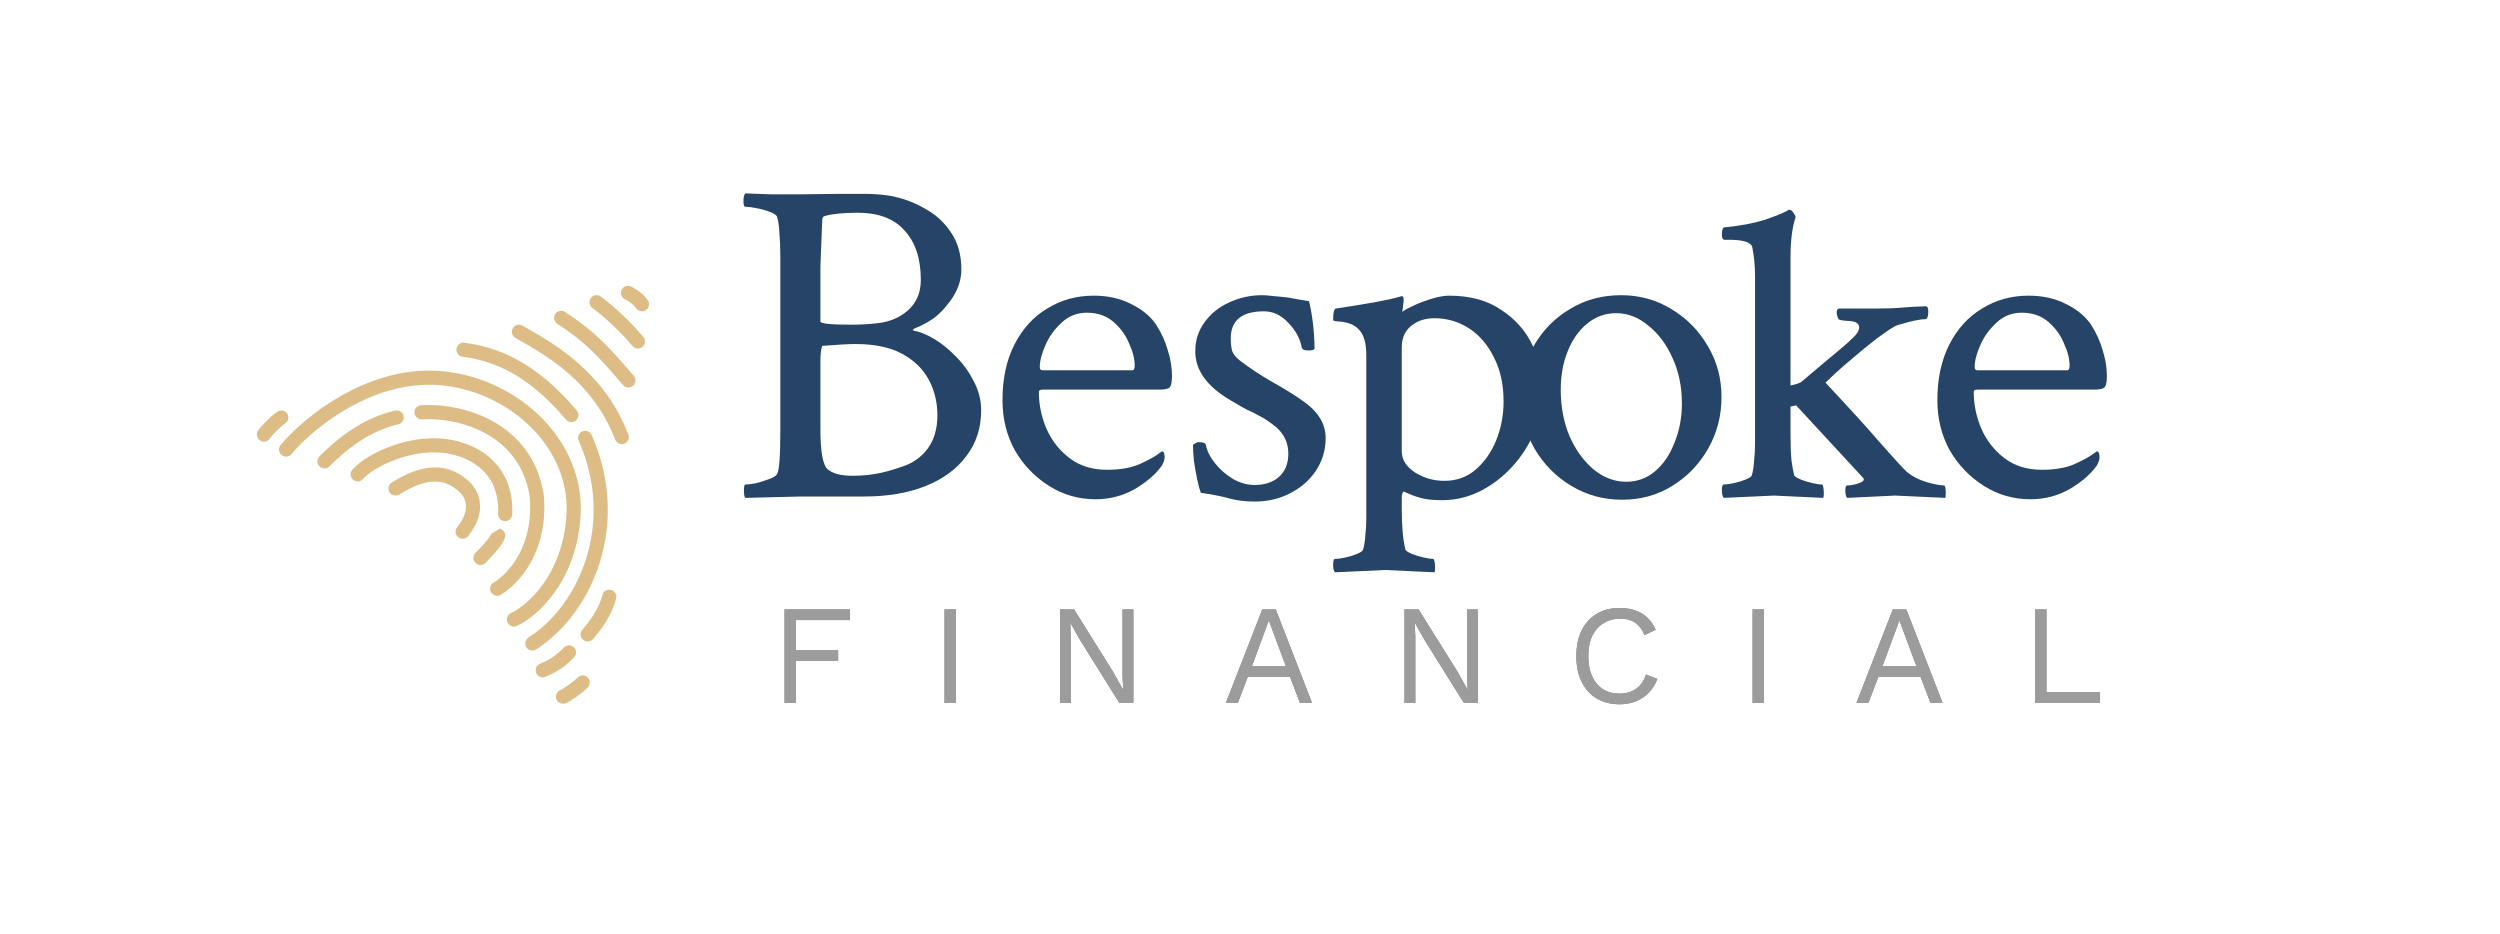
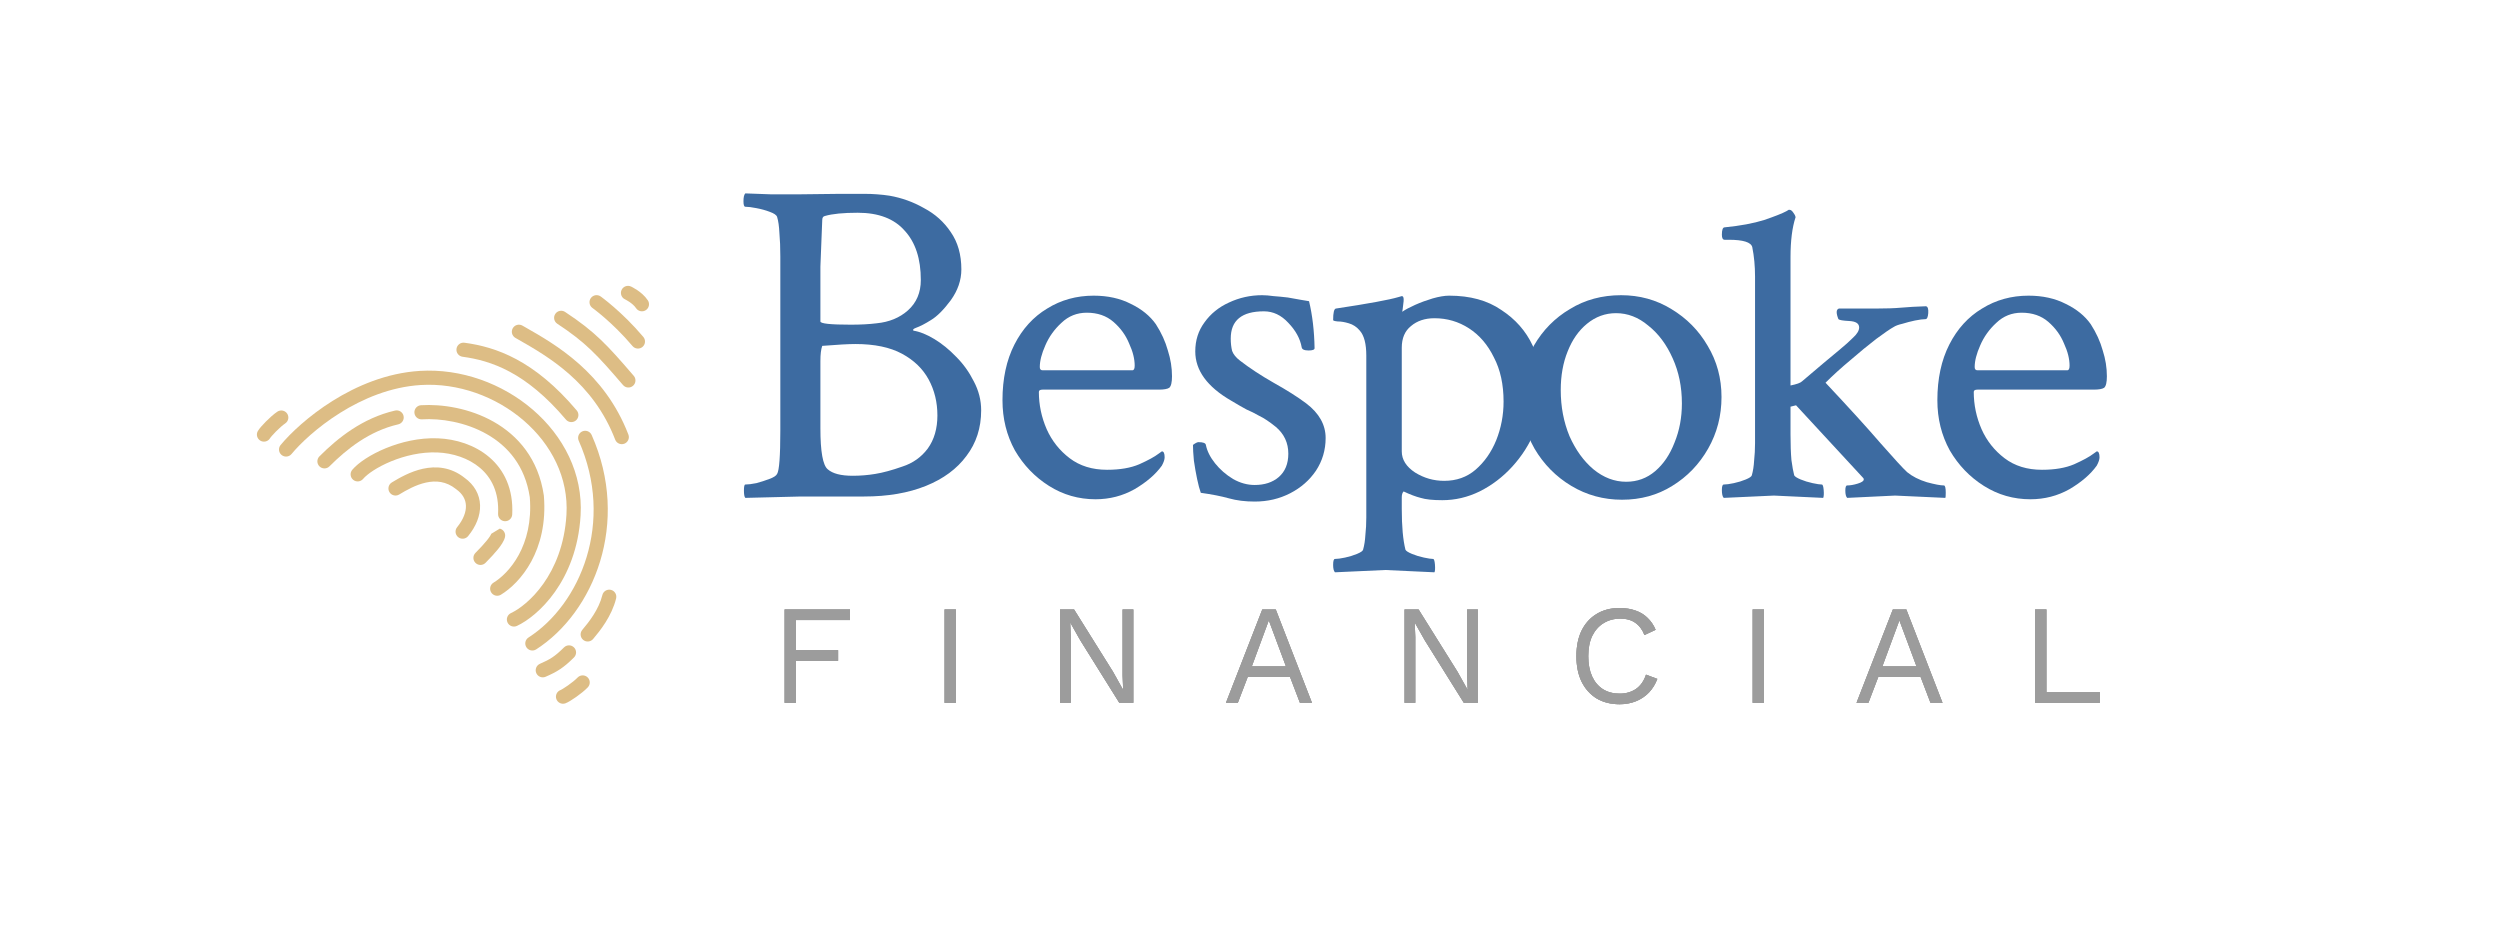
<svg xmlns="http://www.w3.org/2000/svg" width="530" height="198" viewBox="0 0 530 198" fill="none">
-   <path d="M430.448 105.844C426.868 105.844 423.58 104.9 420.585 103.012C417.59 101.124 415.181 98.617 413.358 95.492C411.601 92.302 410.722 88.754 410.722 84.848C410.722 80.29 411.568 76.352 413.261 73.031C414.953 69.711 417.265 67.172 420.194 65.414C423.124 63.591 426.412 62.68 430.058 62.68C433.052 62.68 435.689 63.266 437.968 64.438C440.246 65.544 442.004 66.977 443.241 68.734C444.413 70.557 445.259 72.413 445.78 74.301C446.366 76.124 446.659 77.947 446.659 79.769C446.659 81.072 446.464 81.885 446.073 82.211C445.683 82.471 444.934 82.602 443.827 82.602H419.218C418.697 82.602 418.437 82.764 418.437 83.09C418.437 85.824 418.99 88.461 420.097 91C421.203 93.474 422.831 95.525 424.979 97.152C427.128 98.78 429.765 99.594 432.89 99.594C435.624 99.594 437.903 99.203 439.726 98.422C441.614 97.576 442.981 96.827 443.827 96.176L444.511 95.688C444.901 95.688 445.097 96.111 445.097 96.957C445.097 97.413 444.901 97.999 444.511 98.715C443.209 100.538 441.288 102.198 438.749 103.695C436.21 105.128 433.443 105.844 430.448 105.844ZM419.218 78.5H438.261C438.586 78.5 438.749 78.174 438.749 77.523C438.749 76.091 438.358 74.529 437.577 72.836C436.861 71.078 435.754 69.548 434.257 68.246C432.759 66.944 430.871 66.293 428.593 66.293C426.509 66.293 424.719 67.009 423.222 68.441C421.724 69.809 420.585 71.404 419.804 73.227C419.022 74.984 418.632 76.514 418.632 77.816C418.632 78.272 418.827 78.5 419.218 78.5Z" fill="#264468" />
-   <path d="M365.429 105.551C365.168 105.29 365.038 104.737 365.038 103.891C365.038 103.109 365.168 102.719 365.429 102.719C365.95 102.719 366.666 102.621 367.577 102.426C368.489 102.23 369.335 101.97 370.116 101.645C370.897 101.319 371.321 101.026 371.386 100.766C371.646 99.854 371.809 98.812 371.874 97.641C372.004 96.469 372.069 95.232 372.069 93.93V58.645C372.069 56.431 371.874 54.348 371.483 52.395C371.223 51.353 369.563 50.832 366.503 50.832H365.624C365.233 50.832 365.038 50.474 365.038 49.758C365.038 48.716 365.233 48.195 365.624 48.195C368.944 47.87 371.744 47.349 374.022 46.633C376.301 45.852 377.864 45.233 378.71 44.777L379.198 44.484H379.394C379.654 44.484 379.914 44.68 380.175 45.07C380.435 45.396 380.598 45.721 380.663 46.047C379.947 48.195 379.589 51.027 379.589 54.543V81.723C380.891 81.462 381.705 81.169 382.03 80.844L386.522 77.035L390.038 74.106C391.145 73.194 392.089 72.348 392.87 71.566C393.716 70.785 394.14 70.069 394.14 69.418C394.14 68.572 393.424 68.116 391.991 68.051C390.689 67.986 389.94 67.856 389.745 67.66C389.224 66.358 389.257 65.609 389.843 65.414H397.558C399.836 65.414 401.692 65.349 403.124 65.219C404.556 65.088 406.282 64.991 408.3 64.926C408.69 64.991 408.853 65.479 408.788 66.391C408.723 67.237 408.528 67.66 408.202 67.66C407.681 67.66 406.933 67.758 405.956 67.953C405.045 68.148 404.166 68.376 403.319 68.637C402.473 68.832 401.854 69.06 401.464 69.32C400.748 69.711 399.511 70.557 397.753 71.859C396.06 73.162 394.237 74.659 392.284 76.352C390.331 77.979 388.573 79.574 387.011 81.137C392.024 86.475 395.93 90.772 398.729 94.027C401.594 97.283 403.45 99.301 404.296 100.082C405.403 100.993 406.802 101.71 408.495 102.23C410.188 102.686 411.392 102.914 412.108 102.914C412.369 102.914 412.499 103.435 412.499 104.477C412.499 105.128 412.466 105.486 412.401 105.551L401.757 105.062L391.601 105.551C391.34 105.29 391.21 104.77 391.21 103.988C391.21 103.272 391.34 102.914 391.601 102.914C392.252 102.914 393 102.784 393.847 102.523C394.693 102.263 395.116 101.97 395.116 101.645C395.116 101.514 395.084 101.417 395.019 101.352L380.761 85.922L379.589 86.215V92.074C379.589 94.223 379.654 96.046 379.784 97.543C379.979 98.975 380.175 100.049 380.37 100.766C380.5 101.026 380.956 101.319 381.737 101.645C382.519 101.97 383.365 102.23 384.276 102.426C385.188 102.621 385.839 102.719 386.229 102.719C386.425 102.719 386.555 103.109 386.62 103.891C386.685 104.672 386.653 105.225 386.522 105.551L376.073 105.062L365.429 105.551Z" fill="#264468" />
-   <path d="M343.866 105.941C339.96 105.941 336.379 104.965 333.124 103.012C329.869 101.059 327.265 98.422 325.312 95.102C323.424 91.781 322.479 88.135 322.479 84.164C322.479 80.128 323.391 76.482 325.214 73.227C327.102 69.971 329.641 67.4 332.831 65.512C336.021 63.559 339.634 62.582 343.671 62.582C347.577 62.582 351.125 63.559 354.315 65.512C357.571 67.465 360.142 70.069 362.03 73.324C363.983 76.579 364.96 80.193 364.96 84.164C364.96 88.135 364.016 91.781 362.128 95.102C360.24 98.422 357.701 101.059 354.511 103.012C351.386 104.965 347.838 105.941 343.866 105.941ZM344.745 102.133C347.089 102.133 349.14 101.384 350.897 99.887C352.655 98.389 354.022 96.371 354.999 93.832C356.041 91.293 356.562 88.526 356.562 85.531C356.562 82.016 355.91 78.826 354.608 75.961C353.306 73.031 351.581 70.72 349.433 69.027C347.349 67.269 345.071 66.391 342.597 66.391C340.318 66.391 338.267 67.139 336.444 68.637C334.687 70.069 333.319 72.022 332.343 74.496C331.366 76.905 330.878 79.639 330.878 82.699C330.878 86.215 331.496 89.47 332.733 92.465C334.035 95.394 335.728 97.738 337.812 99.496C339.96 101.254 342.271 102.133 344.745 102.133Z" fill="#264468" />
-   <path d="M283.015 121.328C282.754 121.068 282.624 120.547 282.624 119.766C282.624 118.919 282.754 118.496 283.015 118.496C283.535 118.496 284.252 118.398 285.163 118.203C286.075 118.008 286.921 117.747 287.702 117.422C288.483 117.096 288.907 116.803 288.972 116.543C289.232 115.632 289.395 114.59 289.46 113.418C289.59 112.246 289.655 111.009 289.655 109.707V75.375C289.655 72.901 289.2 71.143 288.288 70.102C287.637 69.32 286.856 68.799 285.944 68.539C285.098 68.279 284.317 68.148 283.601 68.148C282.95 68.083 282.624 67.986 282.624 67.856C282.624 66.293 282.819 65.479 283.21 65.414C290.111 64.372 294.538 63.559 296.491 62.973L297.175 62.777C297.5 62.777 297.631 63.135 297.565 63.852C297.5 64.503 297.435 65.056 297.37 65.512L297.272 66.098C297.924 65.642 298.835 65.154 300.007 64.633C301.179 64.112 302.416 63.656 303.718 63.266C305.085 62.875 306.257 62.68 307.233 62.68C311.66 62.68 315.339 63.689 318.269 65.707C321.263 67.66 323.477 70.167 324.909 73.227C326.407 76.221 327.155 79.281 327.155 82.406C327.155 85.531 326.569 88.526 325.397 91.391C324.226 94.19 322.631 96.697 320.612 98.91C318.594 101.124 316.283 102.882 313.679 104.184C311.14 105.421 308.503 106.039 305.769 106.039C303.75 106.039 302.22 105.876 301.179 105.551C300.137 105.29 298.933 104.835 297.565 104.184C297.305 104.444 297.175 104.867 297.175 105.453V107.852C297.175 109.74 297.24 111.4 297.37 112.832C297.5 114.264 297.696 115.501 297.956 116.543C298.086 116.803 298.542 117.096 299.323 117.422C300.104 117.747 300.951 118.008 301.862 118.203C302.774 118.398 303.425 118.496 303.815 118.496C304.011 118.496 304.141 118.887 304.206 119.668C304.271 120.514 304.239 121.068 304.108 121.328L293.659 120.84L283.015 121.328ZM306.159 101.938C308.763 101.938 310.977 101.156 312.8 99.594C314.688 97.966 316.153 95.883 317.194 93.344C318.236 90.74 318.757 88.005 318.757 85.141C318.757 81.495 318.073 78.37 316.706 75.766C315.404 73.096 313.646 71.046 311.433 69.613C309.219 68.181 306.778 67.465 304.108 67.465C302.09 67.465 300.43 68.018 299.128 69.125C297.826 70.167 297.175 71.697 297.175 73.715V95.688C297.175 97.445 298.119 98.943 300.007 100.18C301.895 101.352 303.946 101.938 306.159 101.938Z" fill="#264468" />
-   <path d="M265.995 106.332C263.977 106.332 262.154 106.104 260.526 105.648C258.899 105.193 256.913 104.802 254.569 104.477C254.309 103.76 254.049 102.784 253.788 101.547C253.528 100.31 253.3 99.008 253.104 97.641C252.974 96.273 252.909 95.167 252.909 94.32C253.43 93.93 253.821 93.734 254.081 93.734C255.058 93.734 255.578 93.93 255.644 94.32C255.904 95.622 256.555 96.924 257.597 98.227C258.638 99.529 259.908 100.635 261.405 101.547C262.903 102.393 264.433 102.816 265.995 102.816C268.078 102.816 269.771 102.263 271.073 101.156C272.44 99.984 273.124 98.324 273.124 96.176C273.124 93.897 272.245 92.009 270.487 90.512C269.12 89.405 267.948 88.624 266.972 88.168C266.06 87.647 265.149 87.191 264.237 86.801C263.391 86.345 262.317 85.727 261.015 84.945C255.937 82.016 253.397 78.533 253.397 74.496C253.397 72.152 254.049 70.102 255.351 68.344C256.653 66.521 258.378 65.121 260.526 64.144C262.74 63.103 265.084 62.582 267.558 62.582C268.274 62.582 269.088 62.647 269.999 62.777C270.91 62.842 271.92 62.94 273.026 63.07C274.133 63.266 275.045 63.428 275.761 63.559C276.477 63.689 277.063 63.786 277.519 63.852C278.235 66.846 278.625 70.167 278.69 73.812C278.69 74.138 278.267 74.301 277.421 74.301C276.509 74.301 276.021 74.073 275.956 73.617C275.631 71.794 274.687 70.069 273.124 68.441C271.627 66.814 269.901 66 267.948 66C263.261 66 260.917 67.921 260.917 71.762C260.917 72.738 261.015 73.617 261.21 74.398C261.47 75.115 262.024 75.798 262.87 76.449C264.888 78.012 267.265 79.574 269.999 81.137C272.799 82.699 275.11 84.164 276.933 85.531C279.667 87.615 281.034 90.056 281.034 92.856C281.034 95.394 280.351 97.706 278.983 99.789C277.616 101.807 275.793 103.402 273.515 104.574C271.236 105.746 268.729 106.332 265.995 106.332Z" fill="#264468" />
-   <path d="M232.253 105.844C228.672 105.844 225.384 104.9 222.39 103.012C219.395 101.124 216.986 98.617 215.163 95.492C213.405 92.302 212.526 88.754 212.526 84.848C212.526 80.29 213.373 76.352 215.065 73.031C216.758 69.711 219.069 67.172 221.999 65.414C224.929 63.591 228.216 62.68 231.862 62.68C234.857 62.68 237.494 63.266 239.772 64.438C242.051 65.544 243.809 66.977 245.046 68.734C246.218 70.557 247.064 72.413 247.585 74.301C248.171 76.124 248.464 77.947 248.464 79.769C248.464 81.072 248.269 81.885 247.878 82.211C247.487 82.471 246.739 82.602 245.632 82.602H221.022C220.502 82.602 220.241 82.764 220.241 83.09C220.241 85.824 220.795 88.461 221.901 91C223.008 93.474 224.636 95.525 226.784 97.152C228.933 98.78 231.569 99.594 234.694 99.594C237.429 99.594 239.707 99.203 241.53 98.422C243.418 97.576 244.785 96.827 245.632 96.176L246.315 95.688C246.706 95.688 246.901 96.111 246.901 96.957C246.901 97.413 246.706 97.999 246.315 98.715C245.013 100.538 243.093 102.198 240.554 103.695C238.015 105.128 235.248 105.844 232.253 105.844ZM221.022 78.5H240.065C240.391 78.5 240.554 78.174 240.554 77.523C240.554 76.091 240.163 74.529 239.382 72.836C238.666 71.078 237.559 69.548 236.062 68.246C234.564 66.944 232.676 66.293 230.397 66.293C228.314 66.293 226.524 67.009 225.026 68.441C223.529 69.809 222.39 71.404 221.608 73.227C220.827 74.984 220.437 76.514 220.437 77.816C220.437 78.272 220.632 78.5 221.022 78.5Z" fill="#264468" />
-   <path d="M158.007 105.551C157.812 105.355 157.714 104.835 157.714 103.988C157.714 103.142 157.812 102.719 158.007 102.719C158.593 102.719 159.374 102.621 160.351 102.426C161.327 102.165 162.239 101.872 163.085 101.547C163.996 101.221 164.55 100.863 164.745 100.473C165.201 99.757 165.429 96.697 165.429 91.293V54.379C165.429 52.491 165.364 50.831 165.233 49.398C165.168 47.966 165.006 46.827 164.745 45.98C164.615 45.59 164.094 45.232 163.183 44.906C162.336 44.581 161.392 44.32 160.351 44.125C159.374 43.93 158.593 43.832 158.007 43.832C157.746 43.832 157.616 43.441 157.616 42.66C157.616 41.814 157.746 41.26 158.007 41C159.7 41.065 161.49 41.13 163.378 41.195C165.331 41.195 167.414 41.195 169.628 41.195L177.831 41.098H183.397C184.244 41.098 185.09 41.13 185.937 41.195C186.848 41.26 187.727 41.358 188.573 41.488C191.177 41.944 193.619 42.823 195.897 44.125C198.241 45.362 200.129 47.055 201.562 49.203C203.059 51.352 203.808 53.988 203.808 57.113C203.808 59.392 203.059 61.573 201.562 63.656C200.064 65.674 198.664 67.074 197.362 67.856C196.125 68.637 195.051 69.19 194.14 69.516C193.619 69.711 193.456 69.906 193.651 70.102C194.953 70.297 196.418 70.883 198.046 71.859C199.674 72.836 201.236 74.106 202.733 75.668C204.231 77.165 205.468 78.891 206.444 80.844C207.486 82.797 208.007 84.848 208.007 86.996C208.007 90.707 206.965 93.93 204.882 96.664C202.864 99.398 199.999 101.514 196.288 103.012C192.577 104.509 188.215 105.258 183.202 105.258H169.823L158.007 105.551ZM180.37 68.832C182.453 68.832 184.276 68.734 185.839 68.539C188.508 68.279 190.722 67.367 192.479 65.805C194.302 64.177 195.214 62.029 195.214 59.359C195.214 54.867 194.075 51.384 191.796 48.91C189.582 46.371 186.262 45.102 181.835 45.102C178.775 45.102 176.464 45.329 174.901 45.785C174.511 45.85 174.315 46.143 174.315 46.664L173.925 56.527V68.148C173.925 68.604 176.073 68.832 180.37 68.832ZM180.761 100.863C182.388 100.863 183.983 100.733 185.546 100.473C187.174 100.212 189.094 99.691 191.308 98.91C193.521 98.194 195.312 96.924 196.679 95.102C198.046 93.213 198.729 90.87 198.729 88.07C198.729 85.271 198.111 82.732 196.874 80.453C195.637 78.174 193.749 76.352 191.21 74.984C188.671 73.617 185.383 72.934 181.347 72.934C180.631 72.934 179.687 72.966 178.515 73.031C177.343 73.096 175.943 73.194 174.315 73.324C174.055 74.04 173.925 75.115 173.925 76.547V90.805C173.925 95.753 174.446 98.65 175.487 99.496C176.529 100.408 178.287 100.863 180.761 100.863Z" fill="#264468" />
+   <path d="M430.448 105.844C426.868 105.844 423.58 104.9 420.585 103.012C417.59 101.124 415.181 98.617 413.358 95.492C411.601 92.302 410.722 88.754 410.722 84.848C410.722 80.29 411.568 76.352 413.261 73.031C414.953 69.711 417.265 67.172 420.194 65.414C423.124 63.591 426.412 62.68 430.058 62.68C433.052 62.68 435.689 63.266 437.968 64.438C440.246 65.544 442.004 66.977 443.241 68.734C444.413 70.557 445.259 72.413 445.78 74.301C446.366 76.124 446.659 77.947 446.659 79.769C446.659 81.072 446.464 81.885 446.073 82.211C445.683 82.471 444.934 82.602 443.827 82.602H419.218C418.697 82.602 418.437 82.764 418.437 83.09C418.437 85.824 418.99 88.461 420.097 91C421.203 93.474 422.831 95.525 424.979 97.152C427.128 98.78 429.765 99.594 432.89 99.594C435.624 99.594 437.903 99.203 439.726 98.422C441.614 97.576 442.981 96.827 443.827 96.176L444.511 95.688C444.901 95.688 445.097 96.111 445.097 96.957C445.097 97.413 444.901 97.999 444.511 98.715C443.209 100.538 441.288 102.198 438.749 103.695C436.21 105.128 433.443 105.844 430.448 105.844ZM419.218 78.5H438.261C438.586 78.5 438.749 78.174 438.749 77.523C438.749 76.091 438.358 74.529 437.577 72.836C436.861 71.078 435.754 69.548 434.257 68.246C432.759 66.944 430.871 66.293 428.593 66.293C426.509 66.293 424.719 67.009 423.222 68.441C421.724 69.809 420.585 71.404 419.804 73.227C419.022 74.984 418.632 76.514 418.632 77.816C418.632 78.272 418.827 78.5 419.218 78.5Z" fill="#3D6BA1" />
+   <path d="M365.429 105.551C365.168 105.29 365.038 104.737 365.038 103.891C365.038 103.109 365.168 102.719 365.429 102.719C365.95 102.719 366.666 102.621 367.577 102.426C368.489 102.23 369.335 101.97 370.116 101.645C370.897 101.319 371.321 101.026 371.386 100.766C371.646 99.854 371.809 98.812 371.874 97.641C372.004 96.469 372.069 95.232 372.069 93.93V58.645C372.069 56.431 371.874 54.348 371.483 52.395C371.223 51.353 369.563 50.832 366.503 50.832H365.624C365.233 50.832 365.038 50.474 365.038 49.758C365.038 48.716 365.233 48.195 365.624 48.195C368.944 47.87 371.744 47.349 374.022 46.633C376.301 45.852 377.864 45.233 378.71 44.777L379.198 44.484H379.394C379.654 44.484 379.914 44.68 380.175 45.07C380.435 45.396 380.598 45.721 380.663 46.047C379.947 48.195 379.589 51.027 379.589 54.543V81.723C380.891 81.462 381.705 81.169 382.03 80.844L386.522 77.035L390.038 74.106C391.145 73.194 392.089 72.348 392.87 71.566C393.716 70.785 394.14 70.069 394.14 69.418C394.14 68.572 393.424 68.116 391.991 68.051C390.689 67.986 389.94 67.856 389.745 67.66C389.224 66.358 389.257 65.609 389.843 65.414H397.558C399.836 65.414 401.692 65.349 403.124 65.219C404.556 65.088 406.282 64.991 408.3 64.926C408.69 64.991 408.853 65.479 408.788 66.391C408.723 67.237 408.528 67.66 408.202 67.66C407.681 67.66 406.933 67.758 405.956 67.953C405.045 68.148 404.166 68.376 403.319 68.637C402.473 68.832 401.854 69.06 401.464 69.32C400.748 69.711 399.511 70.557 397.753 71.859C396.06 73.162 394.237 74.659 392.284 76.352C390.331 77.979 388.573 79.574 387.011 81.137C392.024 86.475 395.93 90.772 398.729 94.027C401.594 97.283 403.45 99.301 404.296 100.082C405.403 100.993 406.802 101.71 408.495 102.23C410.188 102.686 411.392 102.914 412.108 102.914C412.369 102.914 412.499 103.435 412.499 104.477C412.499 105.128 412.466 105.486 412.401 105.551L401.757 105.062L391.601 105.551C391.34 105.29 391.21 104.77 391.21 103.988C391.21 103.272 391.34 102.914 391.601 102.914C392.252 102.914 393 102.784 393.847 102.523C394.693 102.263 395.116 101.97 395.116 101.645C395.116 101.514 395.084 101.417 395.019 101.352L380.761 85.922L379.589 86.215V92.074C379.589 94.223 379.654 96.046 379.784 97.543C379.979 98.975 380.175 100.049 380.37 100.766C380.5 101.026 380.956 101.319 381.737 101.645C382.519 101.97 383.365 102.23 384.276 102.426C385.188 102.621 385.839 102.719 386.229 102.719C386.425 102.719 386.555 103.109 386.62 103.891C386.685 104.672 386.653 105.225 386.522 105.551L376.073 105.062L365.429 105.551Z" fill="#3D6BA1" />
+   <path d="M343.866 105.941C339.96 105.941 336.379 104.965 333.124 103.012C329.869 101.059 327.265 98.422 325.312 95.102C323.424 91.781 322.479 88.135 322.479 84.164C322.479 80.128 323.391 76.482 325.214 73.227C327.102 69.971 329.641 67.4 332.831 65.512C336.021 63.559 339.634 62.582 343.671 62.582C347.577 62.582 351.125 63.559 354.315 65.512C357.571 67.465 360.142 70.069 362.03 73.324C363.983 76.579 364.96 80.193 364.96 84.164C364.96 88.135 364.016 91.781 362.128 95.102C360.24 98.422 357.701 101.059 354.511 103.012C351.386 104.965 347.838 105.941 343.866 105.941ZM344.745 102.133C347.089 102.133 349.14 101.384 350.897 99.887C352.655 98.389 354.022 96.371 354.999 93.832C356.041 91.293 356.562 88.526 356.562 85.531C356.562 82.016 355.91 78.826 354.608 75.961C353.306 73.031 351.581 70.72 349.433 69.027C347.349 67.269 345.071 66.391 342.597 66.391C340.318 66.391 338.267 67.139 336.444 68.637C334.687 70.069 333.319 72.022 332.343 74.496C331.366 76.905 330.878 79.639 330.878 82.699C330.878 86.215 331.496 89.47 332.733 92.465C334.035 95.394 335.728 97.738 337.812 99.496C339.96 101.254 342.271 102.133 344.745 102.133Z" fill="#3D6BA1" />
+   <path d="M283.015 121.328C282.754 121.068 282.624 120.547 282.624 119.766C282.624 118.919 282.754 118.496 283.015 118.496C283.535 118.496 284.252 118.398 285.163 118.203C286.075 118.008 286.921 117.747 287.702 117.422C288.483 117.096 288.907 116.803 288.972 116.543C289.232 115.632 289.395 114.59 289.46 113.418C289.59 112.246 289.655 111.009 289.655 109.707V75.375C289.655 72.901 289.2 71.143 288.288 70.102C287.637 69.32 286.856 68.799 285.944 68.539C285.098 68.279 284.317 68.148 283.601 68.148C282.95 68.083 282.624 67.986 282.624 67.856C282.624 66.293 282.819 65.479 283.21 65.414C290.111 64.372 294.538 63.559 296.491 62.973L297.175 62.777C297.5 62.777 297.631 63.135 297.565 63.852C297.5 64.503 297.435 65.056 297.37 65.512L297.272 66.098C297.924 65.642 298.835 65.154 300.007 64.633C301.179 64.112 302.416 63.656 303.718 63.266C305.085 62.875 306.257 62.68 307.233 62.68C311.66 62.68 315.339 63.689 318.269 65.707C321.263 67.66 323.477 70.167 324.909 73.227C326.407 76.221 327.155 79.281 327.155 82.406C327.155 85.531 326.569 88.526 325.397 91.391C324.226 94.19 322.631 96.697 320.612 98.91C318.594 101.124 316.283 102.882 313.679 104.184C311.14 105.421 308.503 106.039 305.769 106.039C303.75 106.039 302.22 105.876 301.179 105.551C300.137 105.29 298.933 104.835 297.565 104.184C297.305 104.444 297.175 104.867 297.175 105.453V107.852C297.175 109.74 297.24 111.4 297.37 112.832C297.5 114.264 297.696 115.501 297.956 116.543C298.086 116.803 298.542 117.096 299.323 117.422C300.104 117.747 300.951 118.008 301.862 118.203C302.774 118.398 303.425 118.496 303.815 118.496C304.011 118.496 304.141 118.887 304.206 119.668C304.271 120.514 304.239 121.068 304.108 121.328L293.659 120.84L283.015 121.328ZM306.159 101.938C308.763 101.938 310.977 101.156 312.8 99.594C314.688 97.966 316.153 95.883 317.194 93.344C318.236 90.74 318.757 88.005 318.757 85.141C318.757 81.495 318.073 78.37 316.706 75.766C315.404 73.096 313.646 71.046 311.433 69.613C309.219 68.181 306.778 67.465 304.108 67.465C302.09 67.465 300.43 68.018 299.128 69.125C297.826 70.167 297.175 71.697 297.175 73.715V95.688C297.175 97.445 298.119 98.943 300.007 100.18C301.895 101.352 303.946 101.938 306.159 101.938Z" fill="#3D6BA1" />
+   <path d="M265.995 106.332C263.977 106.332 262.154 106.104 260.526 105.648C258.899 105.193 256.913 104.802 254.569 104.477C254.309 103.76 254.049 102.784 253.788 101.547C253.528 100.31 253.3 99.008 253.104 97.641C252.974 96.273 252.909 95.167 252.909 94.32C253.43 93.93 253.821 93.734 254.081 93.734C255.058 93.734 255.578 93.93 255.644 94.32C255.904 95.622 256.555 96.924 257.597 98.227C258.638 99.529 259.908 100.635 261.405 101.547C262.903 102.393 264.433 102.816 265.995 102.816C268.078 102.816 269.771 102.263 271.073 101.156C272.44 99.984 273.124 98.324 273.124 96.176C273.124 93.897 272.245 92.009 270.487 90.512C269.12 89.405 267.948 88.624 266.972 88.168C266.06 87.647 265.149 87.191 264.237 86.801C263.391 86.345 262.317 85.727 261.015 84.945C255.937 82.016 253.397 78.533 253.397 74.496C253.397 72.152 254.049 70.102 255.351 68.344C256.653 66.521 258.378 65.121 260.526 64.144C262.74 63.103 265.084 62.582 267.558 62.582C268.274 62.582 269.088 62.647 269.999 62.777C270.91 62.842 271.92 62.94 273.026 63.07C274.133 63.266 275.045 63.428 275.761 63.559C276.477 63.689 277.063 63.786 277.519 63.852C278.235 66.846 278.625 70.167 278.69 73.812C278.69 74.138 278.267 74.301 277.421 74.301C276.509 74.301 276.021 74.073 275.956 73.617C275.631 71.794 274.687 70.069 273.124 68.441C271.627 66.814 269.901 66 267.948 66C263.261 66 260.917 67.921 260.917 71.762C260.917 72.738 261.015 73.617 261.21 74.398C261.47 75.115 262.024 75.798 262.87 76.449C264.888 78.012 267.265 79.574 269.999 81.137C272.799 82.699 275.11 84.164 276.933 85.531C279.667 87.615 281.034 90.056 281.034 92.856C281.034 95.394 280.351 97.706 278.983 99.789C277.616 101.807 275.793 103.402 273.515 104.574C271.236 105.746 268.729 106.332 265.995 106.332Z" fill="#3D6BA1" />
+   <path d="M232.253 105.844C228.672 105.844 225.384 104.9 222.39 103.012C219.395 101.124 216.986 98.617 215.163 95.492C213.405 92.302 212.526 88.754 212.526 84.848C212.526 80.29 213.373 76.352 215.065 73.031C216.758 69.711 219.069 67.172 221.999 65.414C224.929 63.591 228.216 62.68 231.862 62.68C234.857 62.68 237.494 63.266 239.772 64.438C242.051 65.544 243.809 66.977 245.046 68.734C246.218 70.557 247.064 72.413 247.585 74.301C248.171 76.124 248.464 77.947 248.464 79.769C248.464 81.072 248.269 81.885 247.878 82.211C247.487 82.471 246.739 82.602 245.632 82.602H221.022C220.502 82.602 220.241 82.764 220.241 83.09C220.241 85.824 220.795 88.461 221.901 91C223.008 93.474 224.636 95.525 226.784 97.152C228.933 98.78 231.569 99.594 234.694 99.594C237.429 99.594 239.707 99.203 241.53 98.422C243.418 97.576 244.785 96.827 245.632 96.176L246.315 95.688C246.706 95.688 246.901 96.111 246.901 96.957C246.901 97.413 246.706 97.999 246.315 98.715C245.013 100.538 243.093 102.198 240.554 103.695C238.015 105.128 235.248 105.844 232.253 105.844ZM221.022 78.5H240.065C240.391 78.5 240.554 78.174 240.554 77.523C240.554 76.091 240.163 74.529 239.382 72.836C238.666 71.078 237.559 69.548 236.062 68.246C234.564 66.944 232.676 66.293 230.397 66.293C228.314 66.293 226.524 67.009 225.026 68.441C223.529 69.809 222.39 71.404 221.608 73.227C220.827 74.984 220.437 76.514 220.437 77.816C220.437 78.272 220.632 78.5 221.022 78.5Z" fill="#3D6BA1" />
+   <path d="M158.007 105.551C157.812 105.355 157.714 104.835 157.714 103.988C157.714 103.142 157.812 102.719 158.007 102.719C158.593 102.719 159.374 102.621 160.351 102.426C161.327 102.165 162.239 101.872 163.085 101.547C163.996 101.221 164.55 100.863 164.745 100.473C165.201 99.757 165.429 96.697 165.429 91.293V54.379C165.429 52.491 165.364 50.831 165.233 49.398C165.168 47.966 165.006 46.827 164.745 45.98C164.615 45.59 164.094 45.232 163.183 44.906C162.336 44.581 161.392 44.32 160.351 44.125C159.374 43.93 158.593 43.832 158.007 43.832C157.746 43.832 157.616 43.441 157.616 42.66C157.616 41.814 157.746 41.26 158.007 41C159.7 41.065 161.49 41.13 163.378 41.195C165.331 41.195 167.414 41.195 169.628 41.195L177.831 41.098H183.397C184.244 41.098 185.09 41.13 185.937 41.195C186.848 41.26 187.727 41.358 188.573 41.488C191.177 41.944 193.619 42.823 195.897 44.125C198.241 45.362 200.129 47.055 201.562 49.203C203.059 51.352 203.808 53.988 203.808 57.113C203.808 59.392 203.059 61.573 201.562 63.656C200.064 65.674 198.664 67.074 197.362 67.856C196.125 68.637 195.051 69.19 194.14 69.516C193.619 69.711 193.456 69.906 193.651 70.102C194.953 70.297 196.418 70.883 198.046 71.859C199.674 72.836 201.236 74.106 202.733 75.668C204.231 77.165 205.468 78.891 206.444 80.844C207.486 82.797 208.007 84.848 208.007 86.996C208.007 90.707 206.965 93.93 204.882 96.664C202.864 99.398 199.999 101.514 196.288 103.012C192.577 104.509 188.215 105.258 183.202 105.258H169.823L158.007 105.551ZM180.37 68.832C182.453 68.832 184.276 68.734 185.839 68.539C188.508 68.279 190.722 67.367 192.479 65.805C194.302 64.177 195.214 62.029 195.214 59.359C195.214 54.867 194.075 51.384 191.796 48.91C189.582 46.371 186.262 45.102 181.835 45.102C178.775 45.102 176.464 45.329 174.901 45.785C174.511 45.85 174.315 46.143 174.315 46.664L173.925 56.527V68.148C173.925 68.604 176.073 68.832 180.37 68.832ZM180.761 100.863C182.388 100.863 183.983 100.733 185.546 100.473C187.174 100.212 189.094 99.691 191.308 98.91C193.521 98.194 195.312 96.924 196.679 95.102C198.046 93.213 198.729 90.87 198.729 88.07C198.729 85.271 198.111 82.732 196.874 80.453C195.637 78.174 193.749 76.352 191.21 74.984C188.671 73.617 185.383 72.934 181.347 72.934C180.631 72.934 179.687 72.966 178.515 73.031C177.343 73.096 175.943 73.194 174.315 73.324C174.055 74.04 173.925 75.115 173.925 76.547V90.805C173.925 95.753 174.446 98.65 175.487 99.496C176.529 100.408 178.287 100.863 180.761 100.863Z" fill="#3D6BA1" />
  <path d="M433.842 146.75H445.182V149H431.442V129.2H433.842V146.75Z" fill="#9C9C9C" />
  <path d="M411.818 149H409.268L407.168 143.51H398.198L396.098 149H393.578L401.288 129.2H404.138L411.818 149ZM399.068 141.26H406.298L402.668 131.51L399.068 141.26Z" fill="#9C9C9C" />
  <path d="M373.961 129.2V149H371.561V129.2H373.961Z" fill="#9C9C9C" />
  <path d="M351.354 143.93C350.934 145.05 350.334 146.02 349.554 146.84C348.774 147.64 347.854 148.25 346.794 148.67C345.754 149.09 344.614 149.3 343.374 149.3C341.494 149.3 339.864 148.89 338.484 148.07C337.124 147.23 336.064 146.05 335.304 144.53C334.564 143.01 334.194 141.2 334.194 139.1C334.194 137 334.564 135.19 335.304 133.67C336.064 132.15 337.124 130.98 338.484 130.16C339.864 129.32 341.474 128.9 343.314 128.9C344.594 128.9 345.734 129.08 346.734 129.44C347.734 129.78 348.584 130.3 349.284 131C350.004 131.68 350.574 132.52 350.994 133.52L348.624 134.63C348.184 133.49 347.544 132.63 346.704 132.05C345.884 131.45 344.814 131.15 343.494 131.15C342.154 131.15 340.974 131.47 339.954 132.11C338.934 132.73 338.134 133.63 337.554 134.81C336.994 135.99 336.714 137.42 336.714 139.1C336.714 140.76 336.984 142.19 337.524 143.39C338.064 144.57 338.834 145.48 339.834 146.12C340.834 146.74 342.014 147.05 343.374 147.05C344.694 147.05 345.844 146.72 346.824 146.06C347.804 145.38 348.514 144.37 348.954 143.03L351.354 143.93Z" fill="#9C9C9C" />
  <path d="M313.303 129.2V149H310.333L302.053 135.74L299.953 132.02H299.923L300.043 135.02V149H297.763V129.2H300.733L308.983 142.4L311.113 146.21H311.143L311.023 143.18V129.2H313.303Z" fill="#9C9C9C" />
  <path d="M278.138 149H275.588L273.488 143.51H264.518L262.418 149H259.898L267.608 129.2H270.458L278.138 149ZM265.388 141.26H272.618L268.988 131.51L265.388 141.26Z" fill="#9C9C9C" />
  <path d="M240.268 129.2V149H237.298L229.018 135.74L226.918 132.02H226.888L227.008 135.02V149H224.728V129.2H227.698L235.948 142.4L238.078 146.21H238.108L237.988 143.18V129.2H240.268Z" fill="#9C9C9C" />
  <path d="M202.65 129.2V149H200.25V129.2H202.65Z" fill="#9C9C9C" />
  <path d="M180.2 131.45H168.74V137.84H177.68V140.09H168.74V149H166.34V129.2H180.2V131.45Z" fill="#9C9C9C" />
  <path d="M433.842 146.75H445.182V149H431.442V129.2H433.842V146.75Z" fill="#9C9C9C" />
  <path d="M411.818 149H409.268L407.168 143.51H398.198L396.098 149H393.578L401.288 129.2H404.138L411.818 149ZM399.068 141.26H406.298L402.668 131.51L399.068 141.26Z" fill="#9C9C9C" />
  <path d="M373.961 129.2V149H371.561V129.2H373.961Z" fill="#9C9C9C" />
  <path d="M351.354 143.93C350.934 145.05 350.334 146.02 349.554 146.84C348.774 147.64 347.854 148.25 346.794 148.67C345.754 149.09 344.614 149.3 343.374 149.3C341.494 149.3 339.864 148.89 338.484 148.07C337.124 147.23 336.064 146.05 335.304 144.53C334.564 143.01 334.194 141.2 334.194 139.1C334.194 137 334.564 135.19 335.304 133.67C336.064 132.15 337.124 130.98 338.484 130.16C339.864 129.32 341.474 128.9 343.314 128.9C344.594 128.9 345.734 129.08 346.734 129.44C347.734 129.78 348.584 130.3 349.284 131C350.004 131.68 350.574 132.52 350.994 133.52L348.624 134.63C348.184 133.49 347.544 132.63 346.704 132.05C345.884 131.45 344.814 131.15 343.494 131.15C342.154 131.15 340.974 131.47 339.954 132.11C338.934 132.73 338.134 133.63 337.554 134.81C336.994 135.99 336.714 137.42 336.714 139.1C336.714 140.76 336.984 142.19 337.524 143.39C338.064 144.57 338.834 145.48 339.834 146.12C340.834 146.74 342.014 147.05 343.374 147.05C344.694 147.05 345.844 146.72 346.824 146.06C347.804 145.38 348.514 144.37 348.954 143.03L351.354 143.93Z" fill="#9C9C9C" />
  <path d="M313.303 129.2V149H310.333L302.053 135.74L299.953 132.02H299.923L300.043 135.02V149H297.763V129.2H300.733L308.983 142.4L311.113 146.21H311.143L311.023 143.18V129.2H313.303Z" fill="#9C9C9C" />
  <path d="M278.138 149H275.588L273.488 143.51H264.518L262.418 149H259.898L267.608 129.2H270.458L278.138 149ZM265.388 141.26H272.618L268.988 131.51L265.388 141.26Z" fill="#9C9C9C" />
  <path d="M240.268 129.2V149H237.298L229.018 135.74L226.918 132.02H226.888L227.008 135.02V149H224.728V129.2H227.698L235.948 142.4L238.078 146.21H238.108L237.988 143.18V129.2H240.268Z" fill="#9C9C9C" />
  <path d="M202.65 129.2V149H200.25V129.2H202.65Z" fill="#9C9C9C" />
  <path d="M180.2 131.45H168.74V137.84H177.68V140.09H168.74V149H166.34V129.2H180.2V131.45Z" fill="#9C9C9C" />
  <path d="M433.842 146.75H445.182V149H431.442V129.2H433.842V146.75Z" fill="#9C9C9C" />
  <path d="M411.818 149H409.268L407.168 143.51H398.198L396.098 149H393.578L401.288 129.2H404.138L411.818 149ZM399.068 141.26H406.298L402.668 131.51L399.068 141.26Z" fill="#9C9C9C" />
  <path d="M373.961 129.2V149H371.561V129.2H373.961Z" fill="#9C9C9C" />
  <path d="M351.354 143.93C350.934 145.05 350.334 146.02 349.554 146.84C348.774 147.64 347.854 148.25 346.794 148.67C345.754 149.09 344.614 149.3 343.374 149.3C341.494 149.3 339.864 148.89 338.484 148.07C337.124 147.23 336.064 146.05 335.304 144.53C334.564 143.01 334.194 141.2 334.194 139.1C334.194 137 334.564 135.19 335.304 133.67C336.064 132.15 337.124 130.98 338.484 130.16C339.864 129.32 341.474 128.9 343.314 128.9C344.594 128.9 345.734 129.08 346.734 129.44C347.734 129.78 348.584 130.3 349.284 131C350.004 131.68 350.574 132.52 350.994 133.52L348.624 134.63C348.184 133.49 347.544 132.63 346.704 132.05C345.884 131.45 344.814 131.15 343.494 131.15C342.154 131.15 340.974 131.47 339.954 132.11C338.934 132.73 338.134 133.63 337.554 134.81C336.994 135.99 336.714 137.42 336.714 139.1C336.714 140.76 336.984 142.19 337.524 143.39C338.064 144.57 338.834 145.48 339.834 146.12C340.834 146.74 342.014 147.05 343.374 147.05C344.694 147.05 345.844 146.72 346.824 146.06C347.804 145.38 348.514 144.37 348.954 143.03L351.354 143.93Z" fill="#9C9C9C" />
  <path d="M313.303 129.2V149H310.333L302.053 135.74L299.953 132.02H299.923L300.043 135.02V149H297.763V129.2H300.733L308.983 142.4L311.113 146.21H311.143L311.023 143.18V129.2H313.303Z" fill="#9C9C9C" />
  <path d="M278.138 149H275.588L273.488 143.51H264.518L262.418 149H259.898L267.608 129.2H270.458L278.138 149ZM265.388 141.26H272.618L268.988 131.51L265.388 141.26Z" fill="#9C9C9C" />
  <path d="M240.268 129.2V149H237.298L229.018 135.74L226.918 132.02H226.888L227.008 135.02V149H224.728V129.2H227.698L235.948 142.4L238.078 146.21H238.108L237.988 143.18V129.2H240.268Z" fill="#9C9C9C" />
  <path d="M202.65 129.2V149H200.25V129.2H202.65Z" fill="#9C9C9C" />
  <path d="M180.2 131.45H168.74V137.84H177.68V140.09H168.74V149H166.34V129.2H180.2V131.45Z" fill="#9C9C9C" />
  <path fill-rule="evenodd" clip-rule="evenodd" d="M125.253 63.199C125.735 62.525 126.672 62.369 127.346 62.851L126.473 64.071C127.346 62.851 127.346 62.851 127.346 62.851L127.352 62.856L127.365 62.865L127.408 62.897C127.446 62.924 127.499 62.963 127.568 63.014C127.704 63.116 127.902 63.266 128.151 63.461C128.648 63.85 129.354 64.421 130.198 65.156C131.884 66.626 134.133 68.762 136.389 71.431C136.923 72.064 136.844 73.01 136.211 73.545C135.578 74.079 134.632 74 134.097 73.367C131.963 70.842 129.828 68.814 128.227 67.418C127.427 66.721 126.763 66.184 126.302 65.824C126.072 65.643 125.893 65.508 125.773 65.418C125.713 65.374 125.668 65.34 125.639 65.319L125.608 65.296L125.601 65.292C125.601 65.291 125.601 65.292 125.601 65.292M125.253 63.199C124.772 63.873 124.927 64.81 125.601 65.292L125.253 63.199Z" fill="#DDBD85" />
  <path fill-rule="evenodd" clip-rule="evenodd" d="M131.771 61.475C132.117 60.722 133.007 60.392 133.76 60.738L133.134 62.101C133.76 60.738 133.76 60.737 133.76 60.738L133.763 60.739L133.766 60.74L133.775 60.745L133.802 60.757C133.823 60.767 133.852 60.781 133.887 60.798C133.957 60.833 134.053 60.882 134.169 60.945C134.401 61.071 134.719 61.255 135.074 61.492C135.76 61.953 136.683 62.683 137.34 63.668C137.799 64.357 137.613 65.288 136.924 65.748C136.234 66.208 135.303 66.021 134.844 65.332C134.5 64.817 133.945 64.347 133.402 63.983C133.142 63.809 132.908 63.674 132.742 63.584C132.659 63.539 132.595 63.506 132.554 63.486C132.533 63.476 132.519 63.469 132.511 63.465L132.504 63.462C131.754 63.115 131.426 62.226 131.771 61.475Z" fill="#DDBD85" />
  <path fill-rule="evenodd" clip-rule="evenodd" d="M117.718 66.554C118.174 65.862 119.105 65.672 119.796 66.128C126.173 70.338 128.718 73.119 134.356 79.677C134.896 80.305 134.825 81.252 134.197 81.792C133.569 82.332 132.621 82.261 132.081 81.632C126.503 75.144 124.173 72.612 118.143 68.632C117.452 68.175 117.261 67.245 117.718 66.554Z" fill="#DDBD85" />
  <path fill-rule="evenodd" clip-rule="evenodd" d="M108.706 69.588C109.117 68.868 110.033 68.618 110.753 69.029C110.947 69.14 111.146 69.253 111.35 69.369C117.72 72.995 128.136 78.922 133.218 92.128C133.516 92.901 133.13 93.769 132.357 94.067C131.584 94.364 130.716 93.978 130.419 93.205C125.726 81.012 116.133 75.547 109.772 71.923C109.601 71.826 109.432 71.729 109.266 71.634C108.546 71.223 108.296 70.307 108.706 69.588Z" fill="#DDBD85" />
  <path fill-rule="evenodd" clip-rule="evenodd" d="M119.98 88.954C111.453 78.864 104.042 76.439 98.063 75.631C97.242 75.52 96.666 74.764 96.777 73.943C96.888 73.123 97.644 72.547 98.465 72.658C105.141 73.561 113.24 76.33 122.271 87.018C122.806 87.65 122.726 88.597 122.094 89.132C121.461 89.666 120.514 89.587 119.98 88.954Z" fill="#DDBD85" />
  <path fill-rule="evenodd" clip-rule="evenodd" d="M85.553 88.163C85.739 88.97 85.236 89.775 84.429 89.962C78.333 91.368 73.576 95.137 69.842 98.867C69.256 99.452 68.306 99.452 67.721 98.865C67.135 98.279 67.136 97.33 67.722 96.744C71.607 92.863 76.85 88.632 83.754 87.038C84.561 86.852 85.367 87.356 85.553 88.163Z" fill="#DDBD85" />
  <path fill-rule="evenodd" clip-rule="evenodd" d="M105.955 112.066C106.76 112.264 107.252 113.076 107.055 113.88C106.849 114.722 106.224 115.621 105.579 116.424C104.883 117.289 103.967 118.276 102.926 119.326C102.343 119.914 101.393 119.919 100.805 119.335C100.216 118.752 100.212 117.803 100.795 117.214C101.807 116.193 102.64 115.292 103.241 114.544C103.541 114.171 103.766 113.856 103.923 113.6C104.001 113.473 104.055 113.371 104.092 113.292C104.11 113.253 104.122 113.222 104.13 113.2C104.134 113.189 104.137 113.181 104.139 113.175L104.141 113.168L104.141 113.167L104.141 113.166C104.141 113.166 104.141 113.166 104.141 113.166C104.141 113.166 104.141 113.166 104.141 113.166C104.141 113.166 104.141 113.166 104.141 113.166C104.141 113.166 104.141 113.166 104.141 113.166C104.141 113.166 104.141 113.166 104.141 113.166C104.141 113.166 104.141 113.166 104.141 113.166" fill="#DDBD85" />
  <path fill-rule="evenodd" clip-rule="evenodd" d="M101.785 99.208C99.335 97.115 95.979 96.052 92.717 95.92C89.272 95.781 85.796 96.615 82.905 97.807C79.973 99.017 77.838 100.513 76.972 101.533C76.435 102.165 75.489 102.242 74.857 101.706C74.226 101.169 74.149 100.223 74.685 99.591C75.99 98.055 78.618 96.331 81.761 95.034C84.946 93.72 88.859 92.762 92.838 92.923C96.608 93.075 100.659 94.301 103.733 96.927C106.858 99.596 108.862 103.623 108.59 109.075C108.548 109.902 107.844 110.539 107.017 110.498C106.189 110.457 105.552 109.753 105.593 108.925C105.821 104.377 104.183 101.257 101.785 99.208Z" fill="#DDBD85" />
  <path fill-rule="evenodd" clip-rule="evenodd" d="M112.316 105.41C111.318 98.746 107.625 94.542 103.178 92.022C98.669 89.466 93.385 88.654 89.445 88.9C88.618 88.952 87.906 88.324 87.854 87.497C87.802 86.67 88.43 85.958 89.257 85.906C93.681 85.629 99.562 86.525 104.658 89.412C109.806 92.33 114.151 97.292 115.291 105.021L115.298 105.069L115.302 105.118C116.252 116.774 110.247 123.622 106.185 126.085C105.477 126.514 104.554 126.288 104.125 125.579C103.695 124.871 103.922 123.948 104.63 123.519C107.82 121.586 113.144 115.786 112.316 105.41Z" fill="#DDBD85" />
  <path fill-rule="evenodd" clip-rule="evenodd" d="M90.3 102.306C88.131 102.783 86.13 103.927 84.624 104.84C83.915 105.27 82.993 105.043 82.563 104.335C82.134 103.627 82.36 102.704 83.068 102.275C84.585 101.355 86.957 99.97 89.655 99.376C92.405 98.772 95.568 98.977 98.497 101.303C100.561 102.791 101.699 104.818 101.776 107.1C101.853 109.341 100.902 111.611 99.24 113.655C98.717 114.298 97.773 114.395 97.13 113.873C96.487 113.35 96.39 112.405 96.912 111.762C98.266 110.098 98.823 108.514 98.778 107.202C98.735 105.944 98.134 104.731 96.72 103.721L96.686 103.697L96.654 103.671C94.592 102.021 92.407 101.843 90.3 102.306Z" fill="#DDBD85" />
  <path fill-rule="evenodd" clip-rule="evenodd" d="M123.449 91.453C124.205 91.116 125.092 91.457 125.429 92.214C133.698 110.811 125.891 129.827 113.668 137.672C112.971 138.12 112.043 137.917 111.596 137.22C111.148 136.523 111.35 135.595 112.048 135.148C123.04 128.092 130.347 110.658 122.687 93.433C122.351 92.676 122.692 91.789 123.449 91.453Z" fill="#DDBD85" />
  <path fill-rule="evenodd" clip-rule="evenodd" d="M121.691 137.257C122.276 137.844 122.273 138.794 121.686 139.378C119.467 141.586 118.097 142.421 115.663 143.476C114.903 143.805 114.02 143.456 113.691 142.696C113.361 141.936 113.71 141.053 114.47 140.723C116.589 139.805 117.638 139.174 119.57 137.251C120.157 136.667 121.107 136.67 121.691 137.257Z" fill="#DDBD85" />
  <path fill-rule="evenodd" clip-rule="evenodd" d="M129.517 125.05C130.322 125.247 130.814 126.059 130.617 126.864C129.693 130.635 127.19 133.757 125.735 135.471C125.198 136.102 124.252 136.18 123.62 135.643C122.989 135.107 122.912 134.16 123.448 133.529C124.887 131.834 126.961 129.178 127.703 126.15C127.9 125.345 128.713 124.853 129.517 125.05Z" fill="#DDBD85" />
  <path fill-rule="evenodd" clip-rule="evenodd" d="M124.563 143.591C125.163 144.162 125.188 145.111 124.618 145.712C123.971 146.393 122.998 147.154 122.149 147.753C121.714 148.059 121.287 148.341 120.915 148.566C120.577 148.771 120.189 148.989 119.869 149.105C119.09 149.388 118.23 148.985 117.948 148.206C117.666 147.427 118.068 146.567 118.847 146.285C118.843 146.286 118.843 146.286 118.847 146.284C118.859 146.279 118.901 146.26 118.982 146.218C119.081 146.165 119.208 146.093 119.36 146.001C119.662 145.817 120.032 145.575 120.421 145.301C121.219 144.738 122 144.111 122.442 143.646C123.012 143.045 123.962 143.021 124.563 143.591Z" fill="#DDBD85" />
  <path fill-rule="evenodd" clip-rule="evenodd" d="M60.876 87.682C60.413 86.995 59.481 86.813 58.794 87.275C58.014 87.799 57.102 88.632 56.37 89.369C55.996 89.747 55.647 90.122 55.363 90.451C55.105 90.75 54.825 91.096 54.657 91.392C54.249 92.113 54.503 93.028 55.224 93.436C55.945 93.844 56.86 93.591 57.268 92.87C57.266 92.873 57.266 92.873 57.269 92.869C57.275 92.859 57.301 92.82 57.357 92.748C57.425 92.659 57.517 92.546 57.633 92.412C57.865 92.144 58.165 91.82 58.5 91.482C59.188 90.788 59.936 90.122 60.468 89.764C61.156 89.302 61.338 88.37 60.876 87.682Z" fill="#DDBD85" />
  <path fill-rule="evenodd" clip-rule="evenodd" d="M111.006 89.134C105.119 84.064 97.116 81.129 89.168 81.626C82.801 82.024 76.91 84.519 72.1 87.532C67.288 90.547 63.648 94.023 61.801 96.253C61.272 96.891 60.327 96.98 59.689 96.451C59.051 95.922 58.962 94.977 59.491 94.339C61.543 91.862 65.425 88.173 70.507 84.99C75.591 81.805 81.964 79.07 88.981 78.632C97.763 78.082 106.524 81.315 112.964 86.861C119.41 92.412 123.625 100.372 123.084 109.297C122.236 123.279 113.92 130.684 109.585 132.695C108.834 133.044 107.942 132.717 107.594 131.966C107.245 131.214 107.572 130.322 108.323 129.974C111.733 128.392 119.313 121.916 120.089 109.115C120.563 101.3 116.887 94.198 111.006 89.134Z" fill="#DDBD85" />
</svg>
